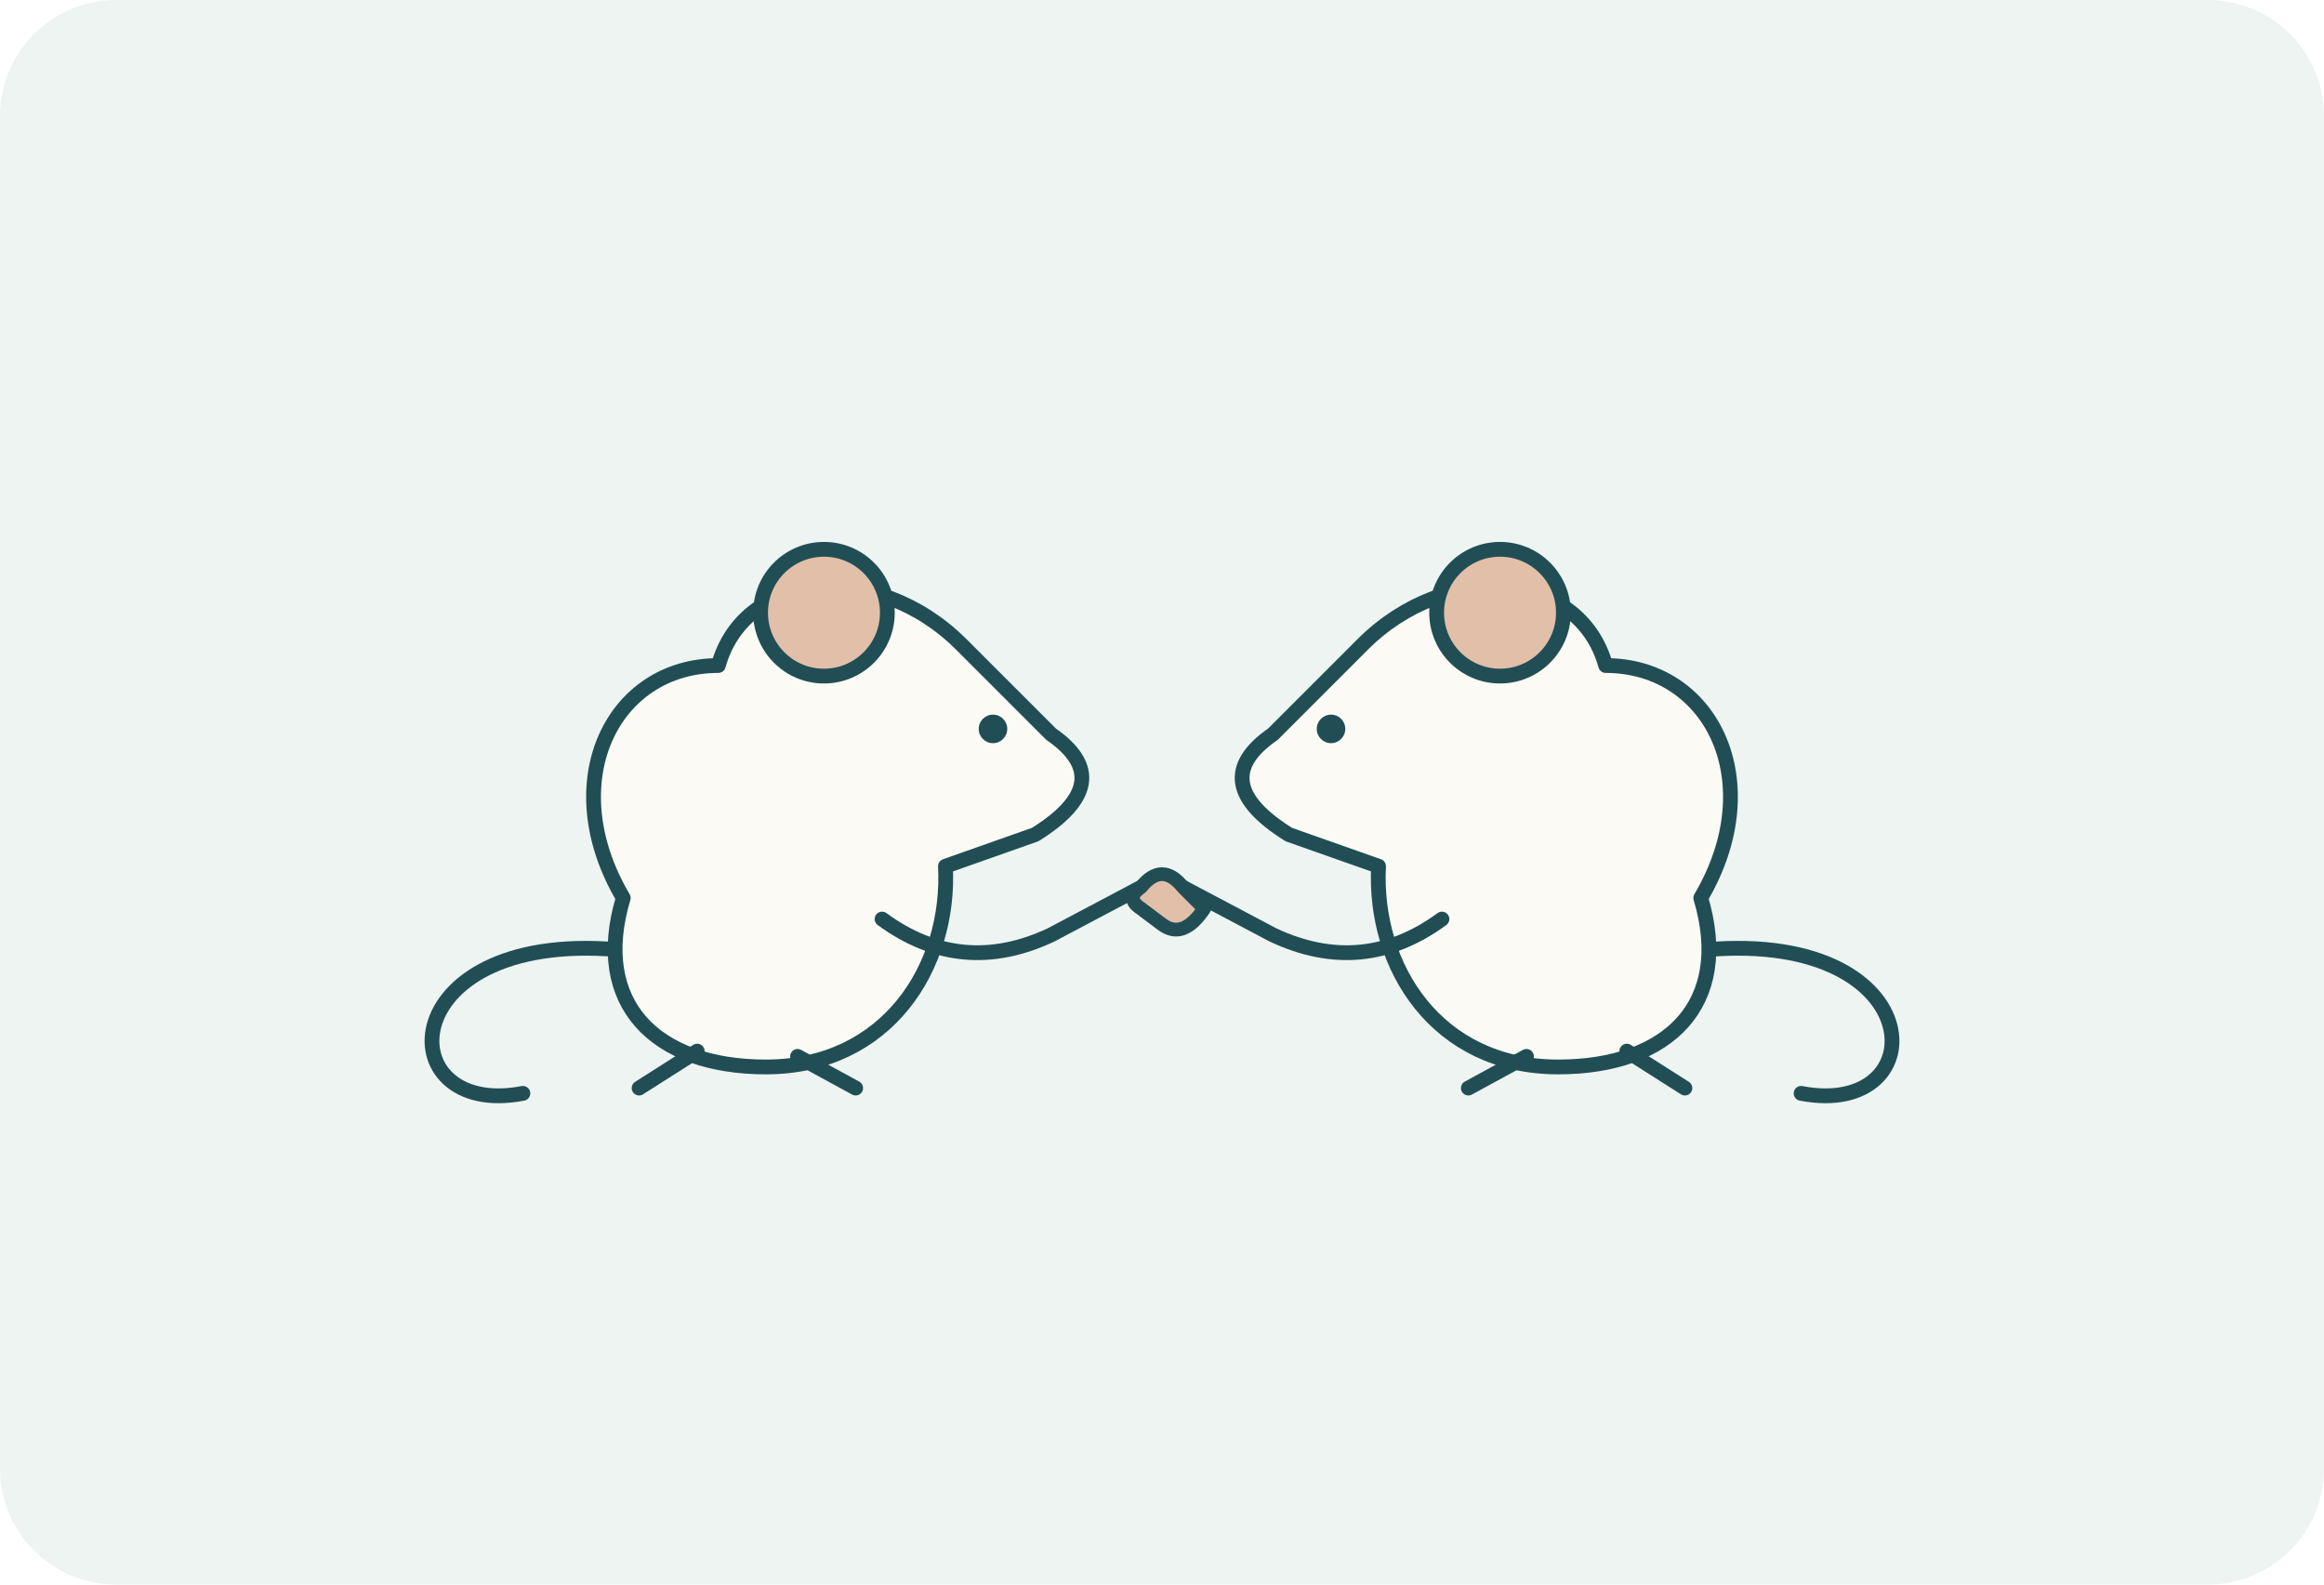
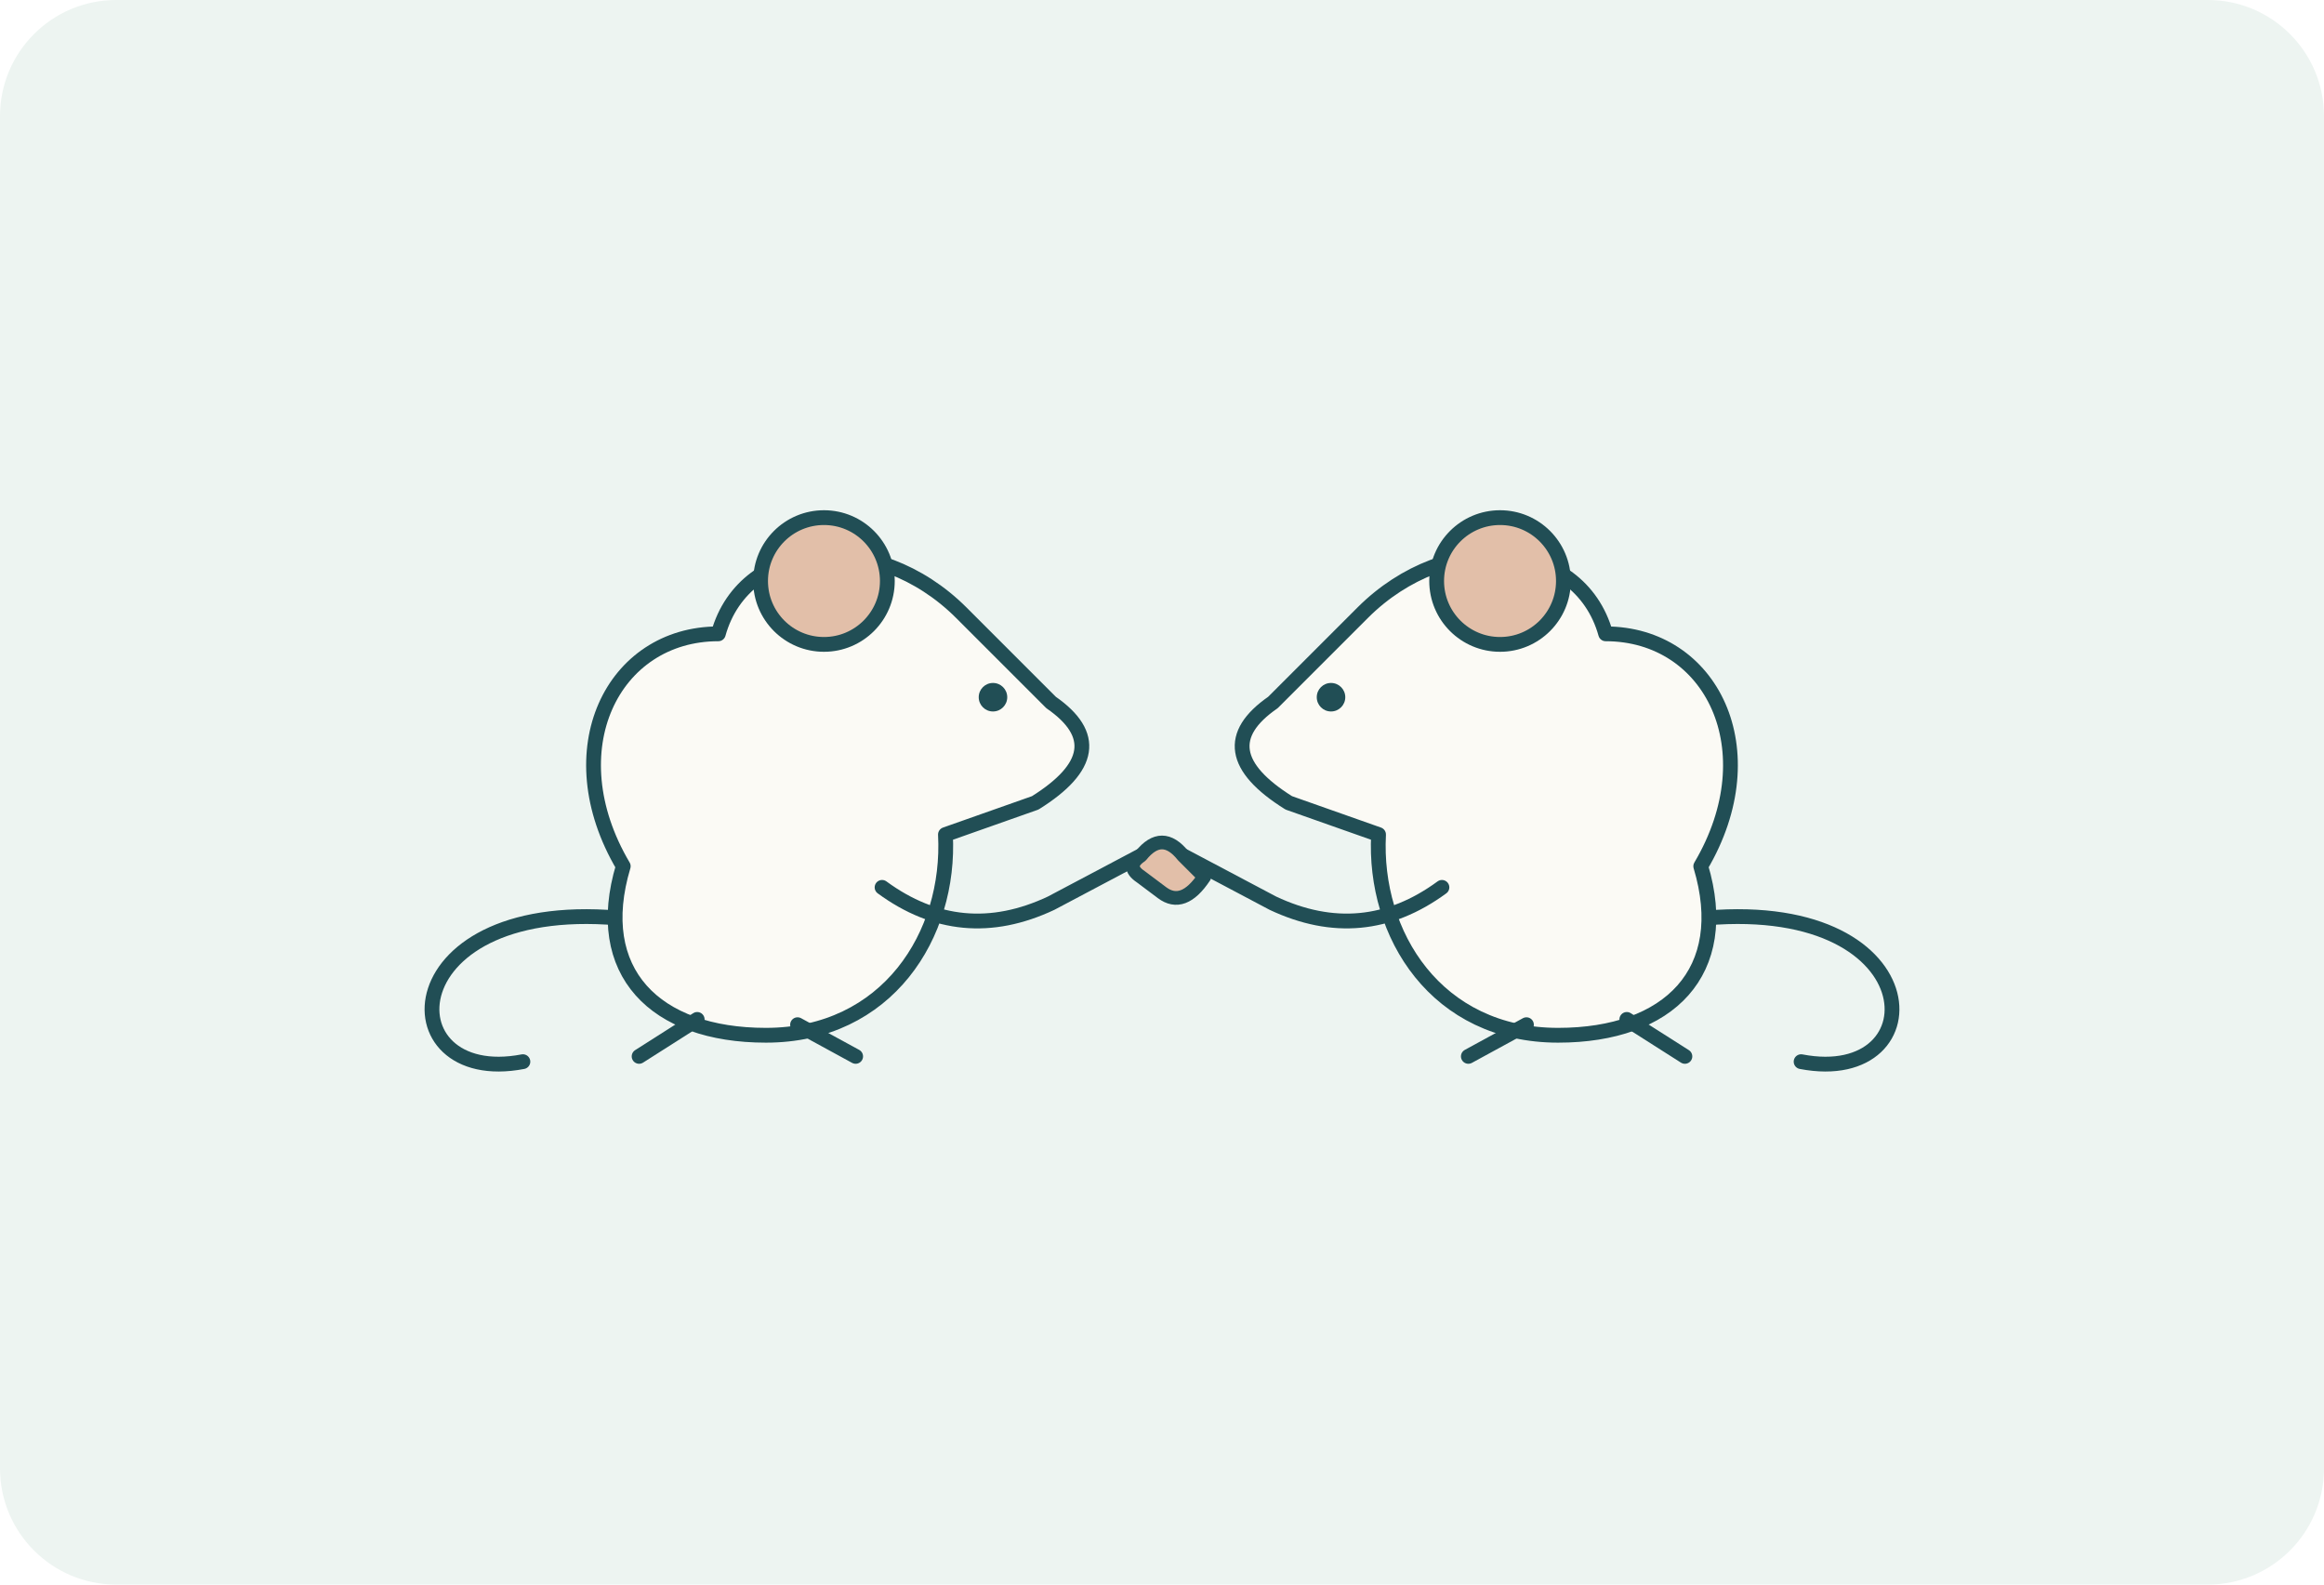
<svg xmlns="http://www.w3.org/2000/svg" xmlns:xlink="http://www.w3.org/1999/xlink" viewBox="0 0 440 300" role="img" aria-label="Two mice facing each other and gently clasping their front paws">
  <rect width="440" height="300" rx="22" fill="#edf4f1" />
-   <defs>
-     <g id="mouse" stroke="#214e55" stroke-width="2.8" stroke-linecap="round" stroke-linejoin="round">
-       <path d="M-32 35C-77 30-78 67-52 62" fill="none" />
-       <path d="M-33 25C-46 3-35-19-15-19C-10-37 15-39 31-23L48-6Q61 3 45 13L28 19C29 38 17 57-6 57C-27 57-39 45-33 25Z" fill="#fbfaf5" />
-       <circle cx="5" cy="-29" r="12" fill="#e2bfa9" />
-       <circle cx="37" cy="-7" r="2.7" fill="#214e55" stroke="none" />
-       <path d="M-19 54l-11 7m30-6 11 6" fill="none" />
-       <path d="M16 29Q31 40 48 32L65 23" fill="none" />
-     </g>
-   </defs>
-   <use xlink:href="#mouse" transform="translate(151 145)" />
-   <use xlink:href="#mouse" transform="translate(289 145) scale(-1 1)" />
-   <path d="M216 168q4-5 8 0l4 4q-4 6-8 3l-4-3q-3-2 0-4Z" fill="#e2bfa9" stroke="#214e55" stroke-width="2.6" stroke-linecap="round" stroke-linejoin="round" />
+   <g transform="translate(0 -6)">
+     <defs>
+       <g id="mouse" stroke="#214e55" stroke-width="2.8" stroke-linecap="round" stroke-linejoin="round">
+         <path d="M-32 35C-77 30-78 67-52 62" fill="none" />
+         <path d="M-33 25C-46 3-35-19-15-19C-10-37 15-39 31-23L48-6Q61 3 45 13L28 19C29 38 17 57-6 57C-27 57-39 45-33 25Z" fill="#fbfaf5" />
+         <circle cx="5" cy="-29" r="12" fill="#e2bfa9" />
+         <circle cx="37" cy="-7" r="2.7" fill="#214e55" stroke="none" />
+         <path d="M-19 54l-11 7m30-6 11 6" fill="none" />
+         <path d="M16 29Q31 40 48 32L65 23" fill="none" />
+       </g>
+     </defs>
+     <use xlink:href="#mouse" transform="translate(151 145)" />
+     <use xlink:href="#mouse" transform="translate(289 145) scale(-1 1)" />
+     <path d="M216 168q4-5 8 0l4 4q-4 6-8 3l-4-3q-3-2 0-4Z" fill="#e2bfa9" stroke="#214e55" stroke-width="2.6" stroke-linecap="round" stroke-linejoin="round" />
+   </g>
</svg>
